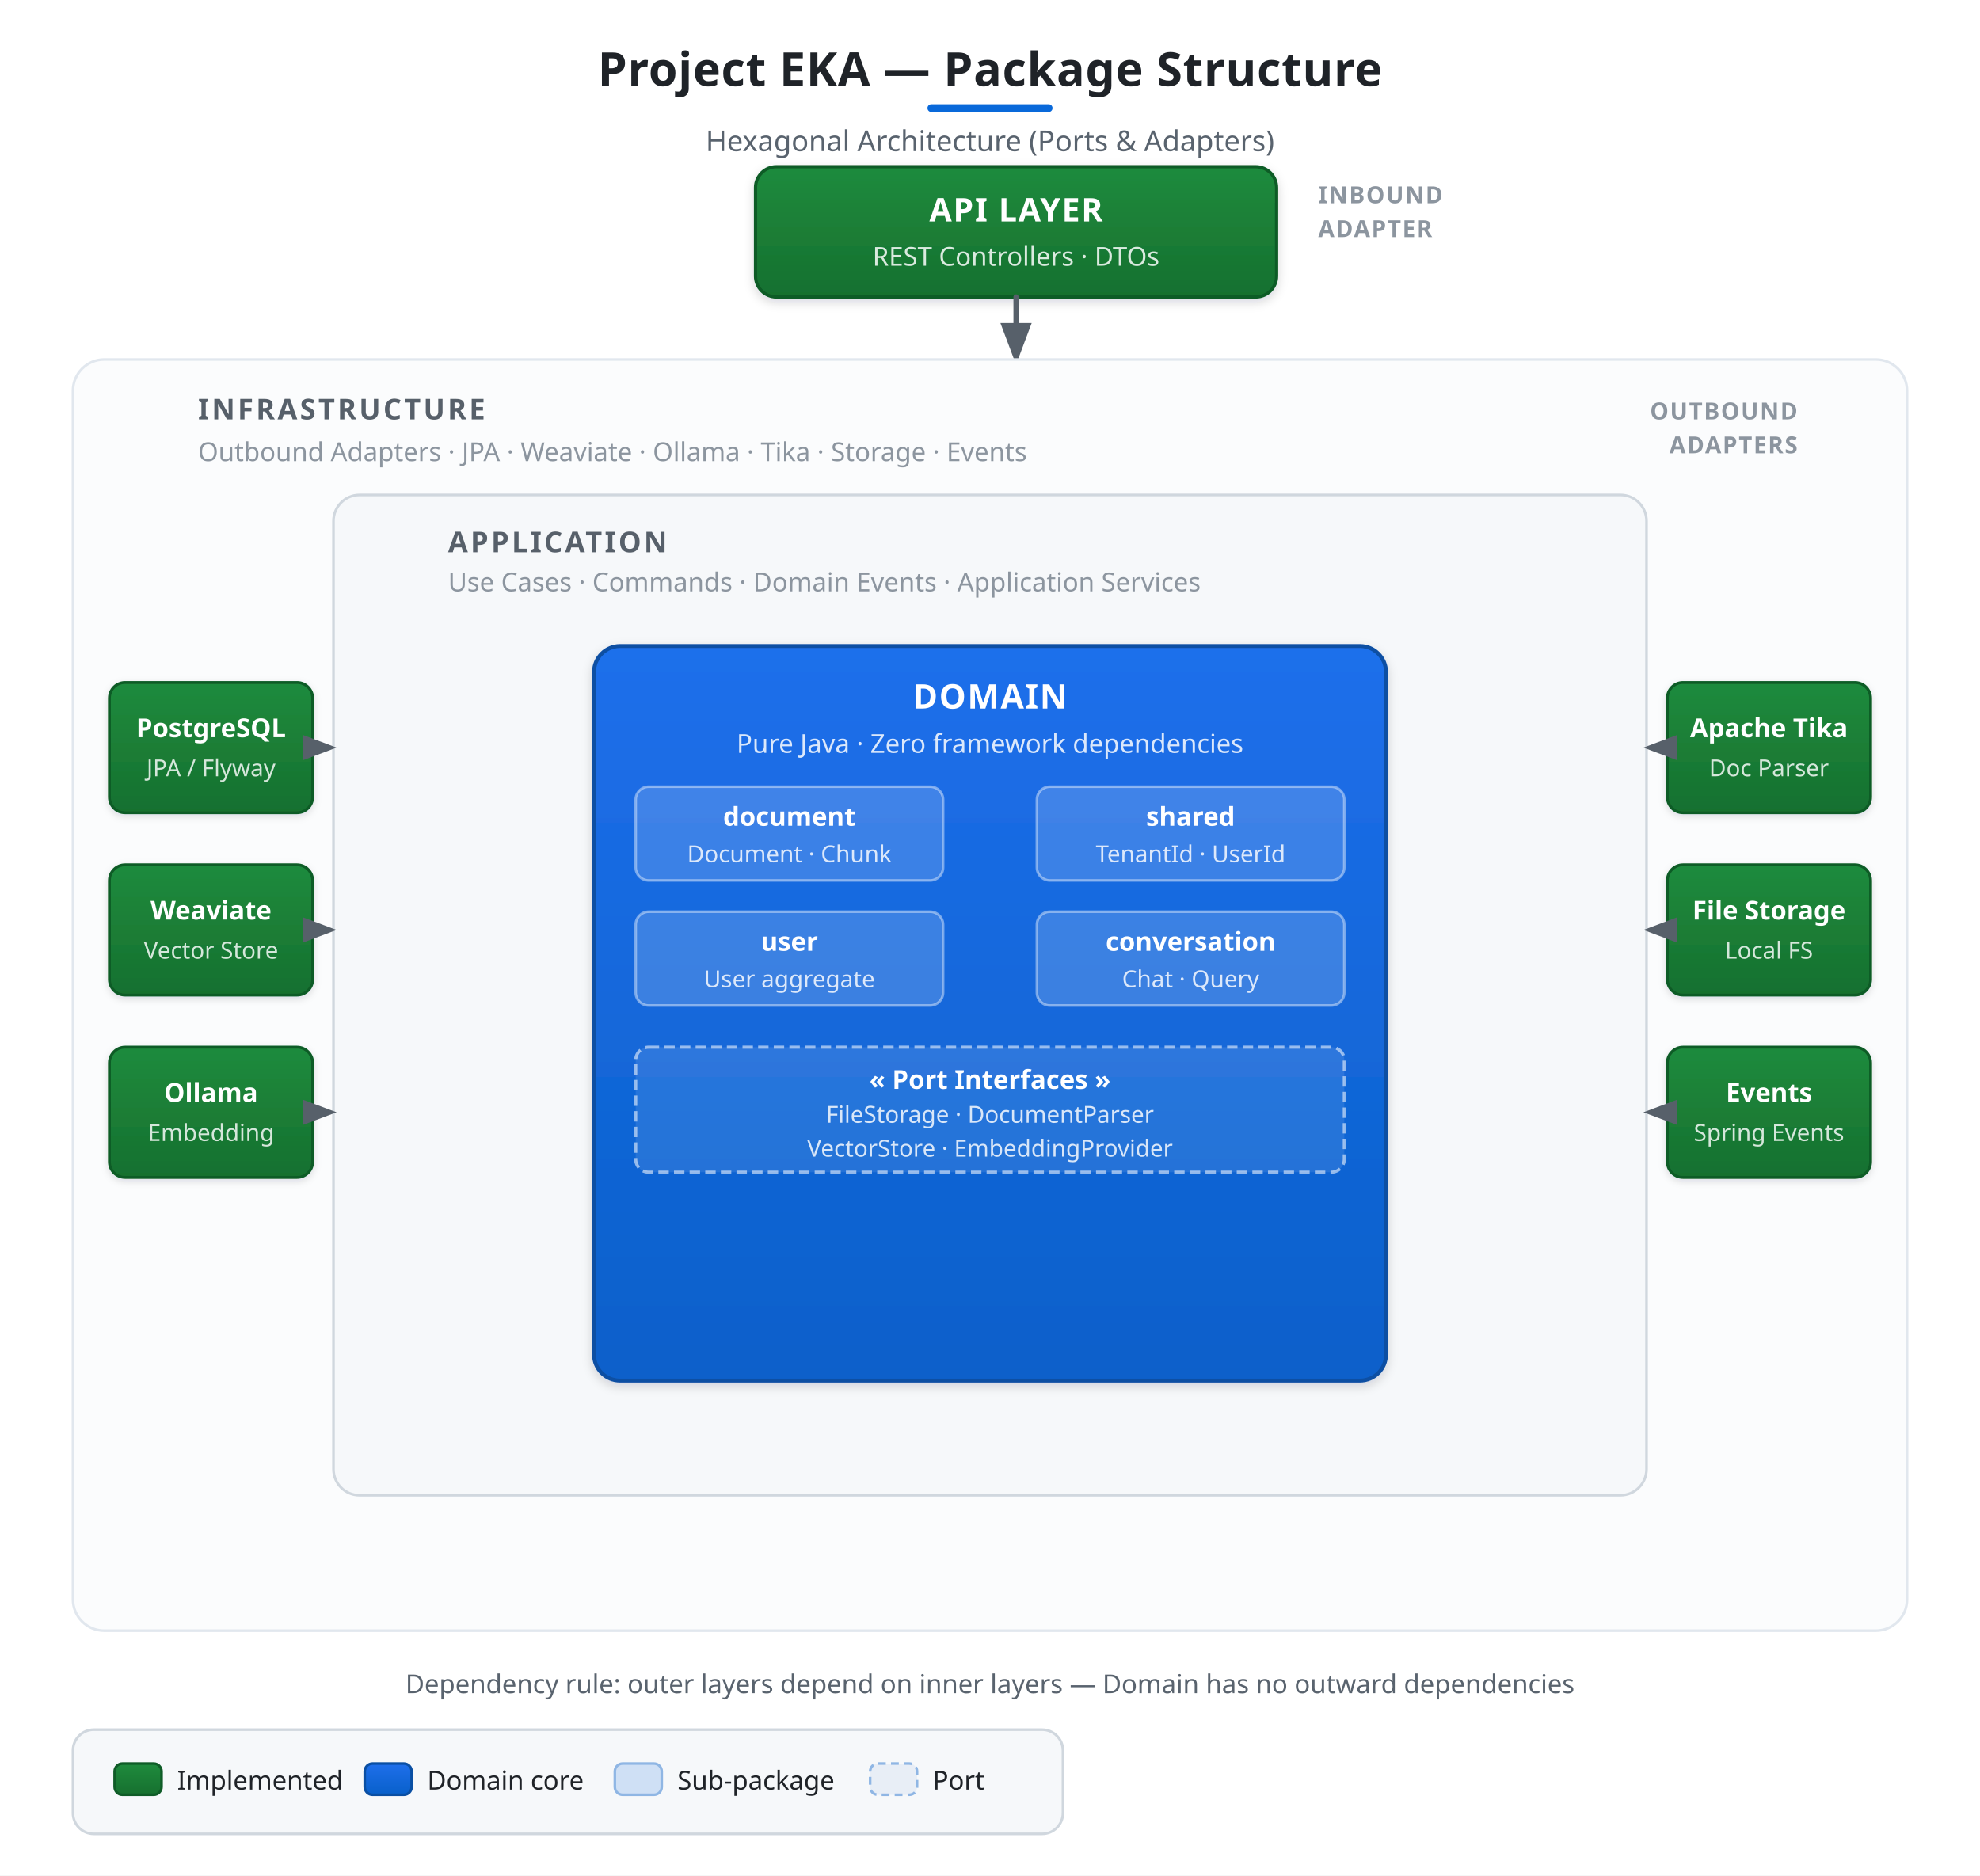
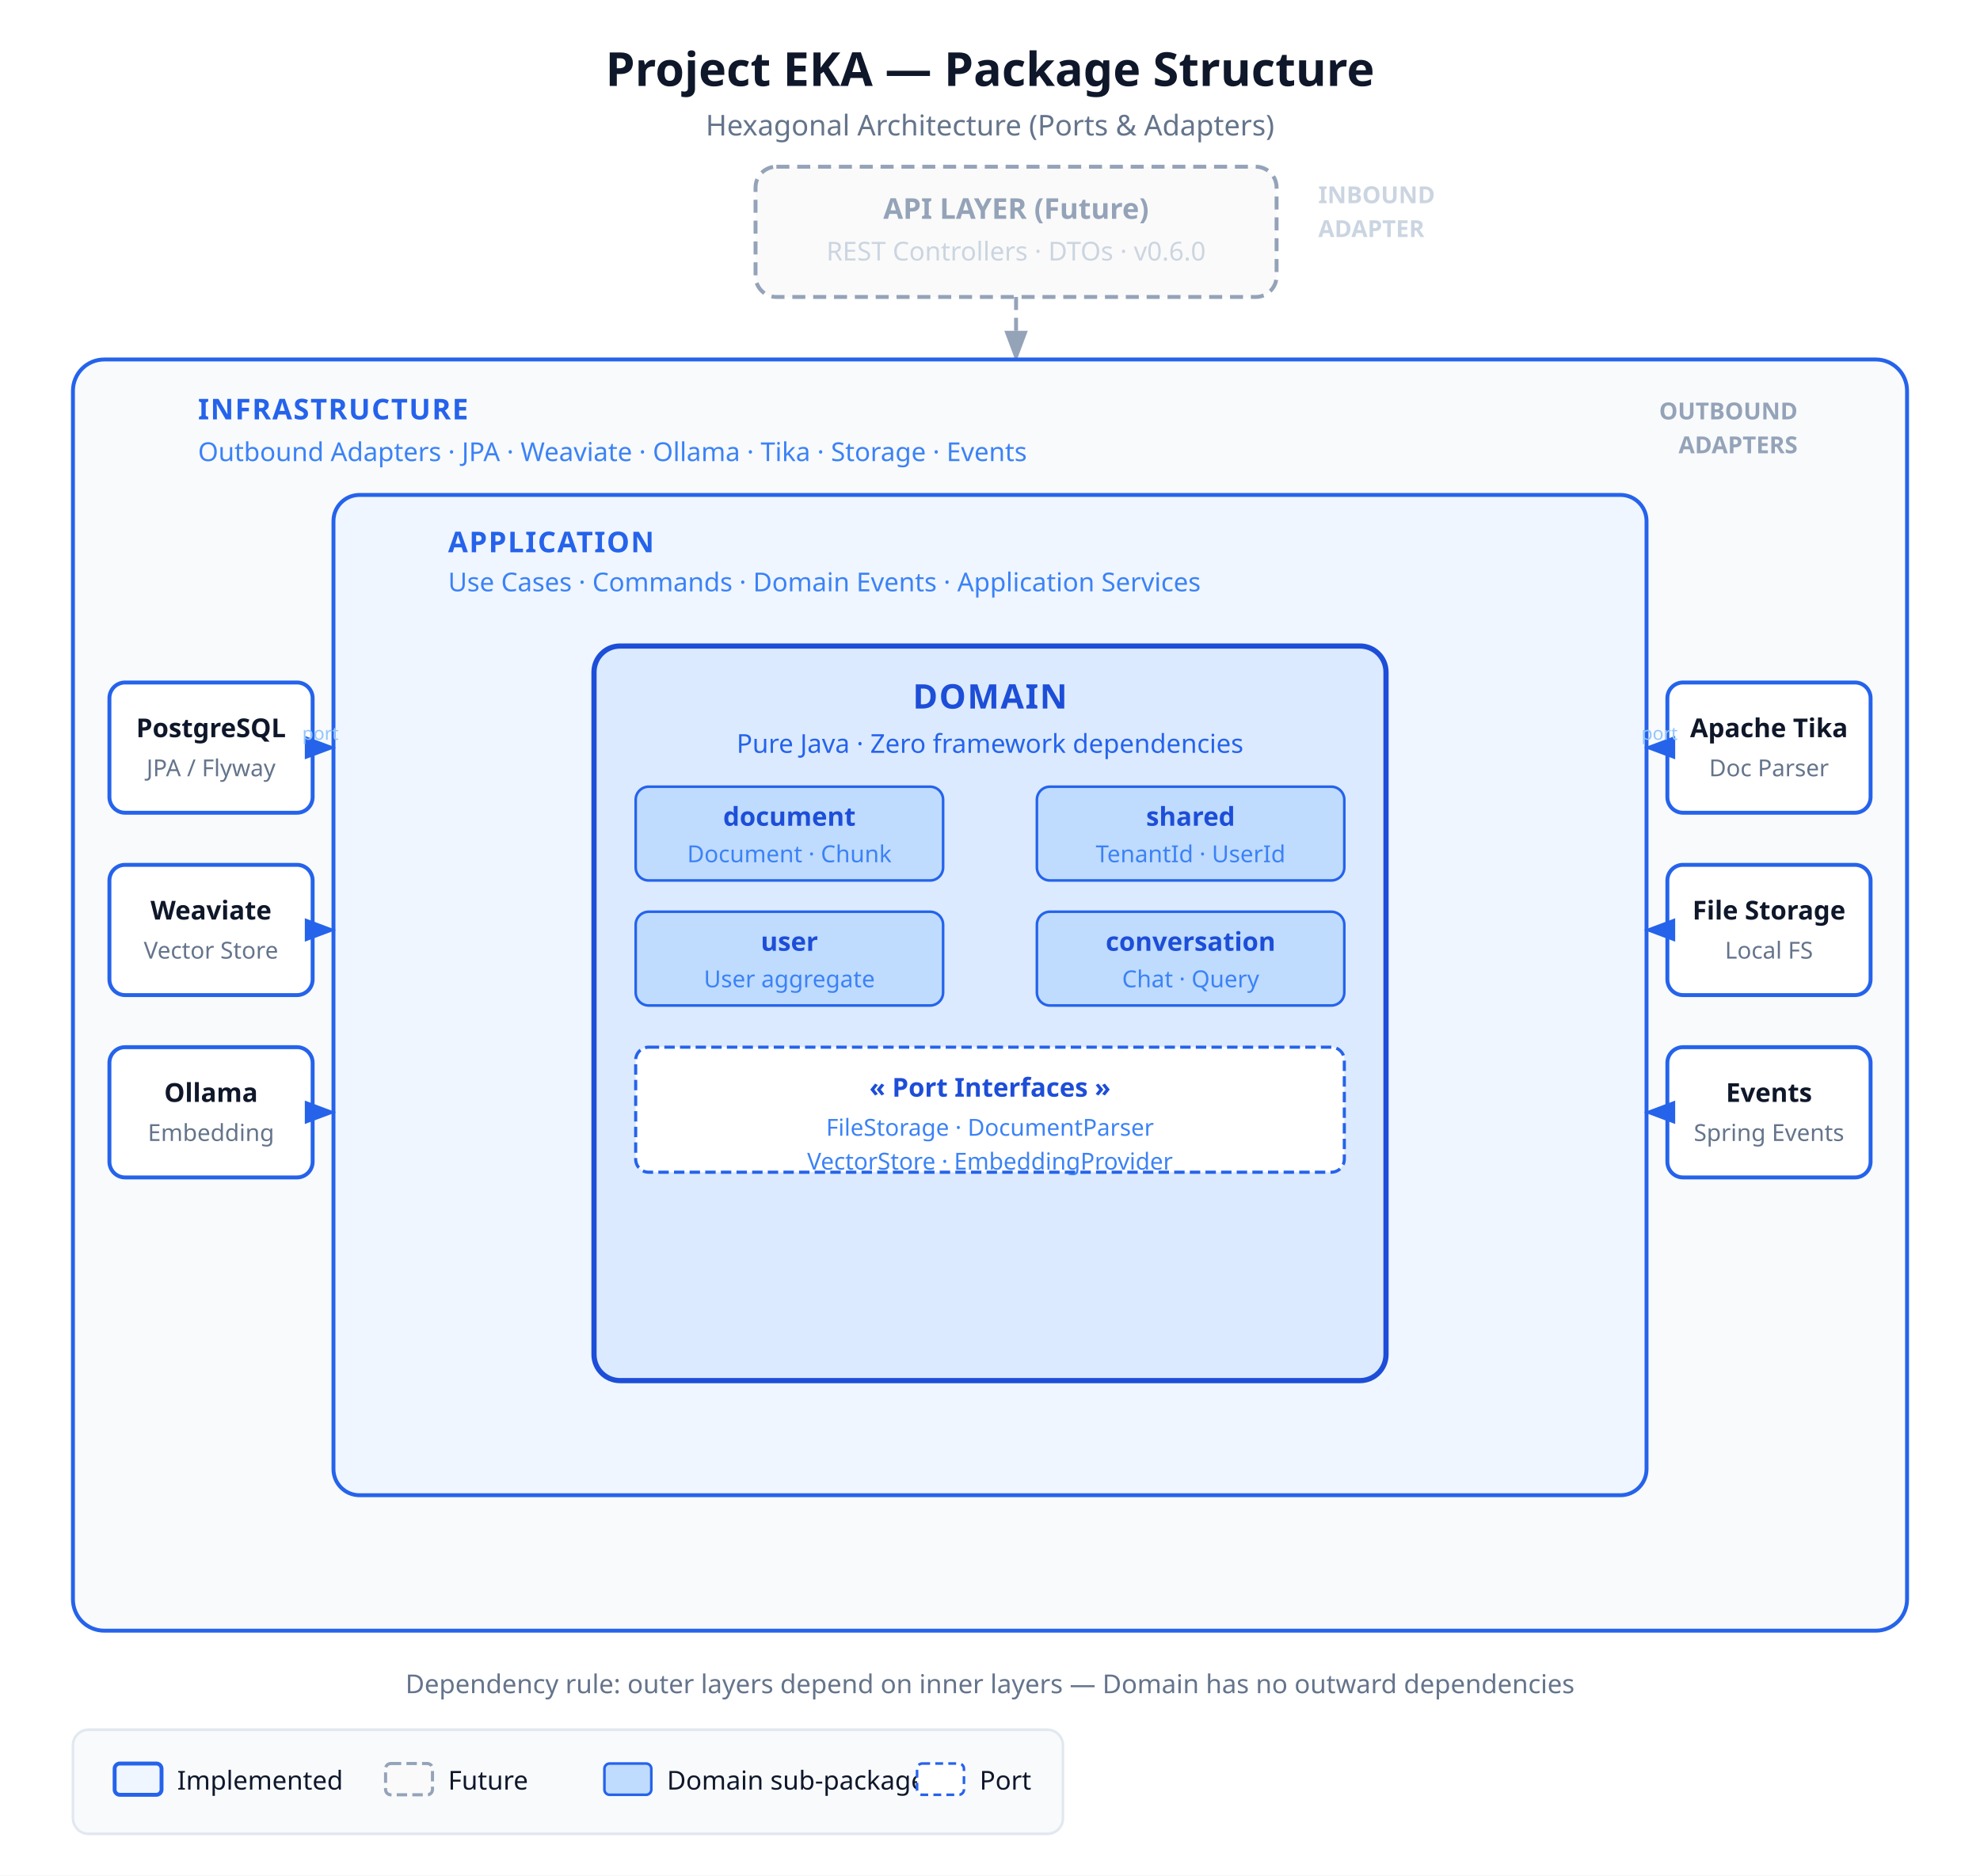
- <svg xmlns="http://www.w3.org/2000/svg" viewBox="0 0 760 720" width="760" height="720" font-family="'Segoe UI', system-ui, -apple-system, 'Helvetica Neue', sans-serif">
+ <svg xmlns="http://www.w3.org/2000/svg" viewBox="0 0 760 720" width="760" height="720" font-family="'Segoe UI', system-ui, -apple-system, sans-serif">
  <defs>
-     <linearGradient id="g-impl" x1="0" y1="0" x2="0" y2="1">
-       <stop offset="0%" stop-color="#1f8b3d" />
-       <stop offset="100%" stop-color="#16702f" />
-     </linearGradient>
-     <linearGradient id="g-accent" x1="0" y1="0" x2="0" y2="1">
-       <stop offset="0%" stop-color="#1f6feb" />
-       <stop offset="100%" stop-color="#0860ca" />
-     </linearGradient>
-     <filter id="elev" x="-20%" y="-25%" width="140%" height="165%">
-       <feDropShadow dx="0" dy="1.5" stdDeviation="2" flood-color="#0b1b2b" flood-opacity="0.16" />
-     </filter>
-     <filter id="elev-sm" x="-20%" y="-25%" width="140%" height="165%">
-       <feDropShadow dx="0" dy="1" stdDeviation="1.5" flood-color="#0b1b2b" flood-opacity="0.13" />
-     </filter>
-     <marker id="arr" markerWidth="8" markerHeight="8" refX="6" refY="3" orient="auto">
-       <path d="M0,0 L0,6 L8,3 z" fill="#57606a" />
+     <marker id="arr-blue" markerWidth="8" markerHeight="8" refX="6" refY="3" orient="auto">
+       <path d="M0,0 L0,6 L8,3 z" fill="#2563eb" />
+     </marker>
+     <marker id="arr-gray" markerWidth="8" markerHeight="8" refX="6" refY="3" orient="auto">
+       <path d="M0,0 L0,6 L8,3 z" fill="#94a3b8" />
    </marker>
  </defs>
  <rect width="760" height="720" fill="#ffffff" />
-   <text x="380" y="33" text-anchor="middle" font-size="18" font-weight="700" fill="#1f2328" letter-spacing="0.2">Project EKA — Package Structure</text>
-   <rect x="356" y="40" width="48" height="3" rx="1.5" fill="#0969da" />
-   <text x="380" y="58" text-anchor="middle" font-size="11" fill="#59636e">Hexagonal Architecture (Ports &amp; Adapters)</text>
-   <rect x="290" y="64" width="200" height="50" rx="8" fill="url(#g-impl)" stroke="#0f5c27" stroke-width="1.25" filter="url(#elev)" />
-   <text x="390" y="85" text-anchor="middle" font-size="12.5" font-weight="700" fill="#ffffff" letter-spacing="0.5">API LAYER</text>
-   <text x="390" y="102" text-anchor="middle" font-size="10" fill="#ffffff" fill-opacity="0.84">REST Controllers · DTOs</text>
-   <text x="506" y="78" font-size="9" fill="#8c959f" font-weight="700" letter-spacing="0.5">INBOUND</text>
-   <text x="506" y="91" font-size="9" fill="#8c959f" font-weight="700" letter-spacing="0.5">ADAPTER</text>
-   <line x1="390" y1="114" x2="390" y2="136" stroke="#57606a" stroke-width="2" stroke-linecap="round" marker-end="url(#arr)" />
-   <rect x="28" y="138" width="704" height="488" rx="12" fill="#fbfcfd" stroke="#e1e7ee" stroke-width="1" />
-   <text x="76" y="161" font-size="11" font-weight="700" fill="#57606a" letter-spacing="1">INFRASTRUCTURE</text>
-   <text x="76" y="177" font-size="10" fill="#8c959f">Outbound Adapters · JPA · Weaviate · Ollama · Tika · Storage · Events</text>
-   <text x="690" y="161" font-size="9" fill="#8c959f" font-weight="700" text-anchor="end" letter-spacing="0.5">OUTBOUND</text>
-   <text x="690" y="174" font-size="9" fill="#8c959f" font-weight="700" text-anchor="end" letter-spacing="0.5">ADAPTERS</text>
-   <rect x="128" y="190" width="504" height="384" rx="10" fill="#f6f8fa" stroke="#d0d7de" stroke-width="1" />
-   <text x="172" y="212" font-size="11" font-weight="700" fill="#57606a" letter-spacing="1">APPLICATION</text>
-   <text x="172" y="227" font-size="10" fill="#8c959f">Use Cases · Commands · Domain Events · Application Services</text>
-   <rect x="228" y="248" width="304" height="282" rx="10" fill="url(#g-accent)" stroke="#0a4fa3" stroke-width="1.5" filter="url(#elev)" />
-   <text x="380" y="272" text-anchor="middle" font-size="13" font-weight="700" fill="#ffffff" letter-spacing="0.5">DOMAIN</text>
-   <text x="380" y="289" text-anchor="middle" font-size="10" fill="#ffffff" fill-opacity="0.84">Pure Java · Zero framework dependencies</text>
-   <rect x="244" y="302" width="118" height="36" rx="5" fill="#ffffff" fill-opacity="0.16" stroke="#ffffff" stroke-opacity="0.42" stroke-width="1" />
-   <text x="303" y="317" text-anchor="middle" font-size="10" font-weight="600" fill="#ffffff">document</text>
-   <text x="303" y="331" text-anchor="middle" font-size="9" fill="#ffffff" fill-opacity="0.82">Document · Chunk</text>
-   <rect x="398" y="302" width="118" height="36" rx="5" fill="#ffffff" fill-opacity="0.16" stroke="#ffffff" stroke-opacity="0.42" stroke-width="1" />
-   <text x="457" y="317" text-anchor="middle" font-size="10" font-weight="600" fill="#ffffff">shared</text>
-   <text x="457" y="331" text-anchor="middle" font-size="9" fill="#ffffff" fill-opacity="0.82">TenantId · UserId</text>
-   <rect x="244" y="350" width="118" height="36" rx="5" fill="#ffffff" fill-opacity="0.16" stroke="#ffffff" stroke-opacity="0.42" stroke-width="1" />
-   <text x="303" y="365" text-anchor="middle" font-size="10" font-weight="600" fill="#ffffff">user</text>
-   <text x="303" y="379" text-anchor="middle" font-size="9" fill="#ffffff" fill-opacity="0.82">User aggregate</text>
-   <rect x="398" y="350" width="118" height="36" rx="5" fill="#ffffff" fill-opacity="0.16" stroke="#ffffff" stroke-opacity="0.42" stroke-width="1" />
-   <text x="457" y="365" text-anchor="middle" font-size="10" font-weight="600" fill="#ffffff">conversation</text>
-   <text x="457" y="379" text-anchor="middle" font-size="9" fill="#ffffff" fill-opacity="0.82">Chat · Query</text>
-   <rect x="244" y="402" width="272" height="48" rx="5" fill="#ffffff" fill-opacity="0.10" stroke="#ffffff" stroke-opacity="0.55" stroke-width="1.2" stroke-dasharray="4,2" />
-   <text x="380" y="418" text-anchor="middle" font-size="10" font-weight="700" fill="#ffffff">« Port Interfaces »</text>
-   <text x="380" y="431" text-anchor="middle" font-size="9" fill="#ffffff" fill-opacity="0.82">FileStorage · DocumentParser</text>
-   <text x="380" y="444" text-anchor="middle" font-size="9" fill="#ffffff" fill-opacity="0.82">VectorStore · EmbeddingProvider</text>
-   <rect x="42" y="262" width="78" height="50" rx="6" fill="url(#g-impl)" stroke="#0f5c27" stroke-width="1.1" filter="url(#elev-sm)" />
-   <text x="81" y="283" text-anchor="middle" font-size="10" font-weight="600" fill="#ffffff">PostgreSQL</text>
-   <text x="81" y="298" text-anchor="middle" font-size="9" fill="#ffffff" fill-opacity="0.82">JPA / Flyway</text>
-   <rect x="42" y="332" width="78" height="50" rx="6" fill="url(#g-impl)" stroke="#0f5c27" stroke-width="1.1" filter="url(#elev-sm)" />
-   <text x="81" y="353" text-anchor="middle" font-size="10" font-weight="600" fill="#ffffff">Weaviate</text>
-   <text x="81" y="368" text-anchor="middle" font-size="9" fill="#ffffff" fill-opacity="0.82">Vector Store</text>
-   <rect x="42" y="402" width="78" height="50" rx="6" fill="url(#g-impl)" stroke="#0f5c27" stroke-width="1.1" filter="url(#elev-sm)" />
-   <text x="81" y="423" text-anchor="middle" font-size="10" font-weight="600" fill="#ffffff">Ollama</text>
-   <text x="81" y="438" text-anchor="middle" font-size="9" fill="#ffffff" fill-opacity="0.82">Embedding</text>
-   <rect x="640" y="262" width="78" height="50" rx="6" fill="url(#g-impl)" stroke="#0f5c27" stroke-width="1.1" filter="url(#elev-sm)" />
-   <text x="679" y="283" text-anchor="middle" font-size="10" font-weight="600" fill="#ffffff">Apache Tika</text>
-   <text x="679" y="298" text-anchor="middle" font-size="9" fill="#ffffff" fill-opacity="0.82">Doc Parser</text>
-   <rect x="640" y="332" width="78" height="50" rx="6" fill="url(#g-impl)" stroke="#0f5c27" stroke-width="1.1" filter="url(#elev-sm)" />
-   <text x="679" y="353" text-anchor="middle" font-size="10" font-weight="600" fill="#ffffff">File Storage</text>
-   <text x="679" y="368" text-anchor="middle" font-size="9" fill="#ffffff" fill-opacity="0.82">Local FS</text>
-   <rect x="640" y="402" width="78" height="50" rx="6" fill="url(#g-impl)" stroke="#0f5c27" stroke-width="1.1" filter="url(#elev-sm)" />
-   <text x="679" y="423" text-anchor="middle" font-size="10" font-weight="600" fill="#ffffff">Events</text>
-   <text x="679" y="438" text-anchor="middle" font-size="9" fill="#ffffff" fill-opacity="0.82">Spring Events</text>
-   <line x1="120" y1="287" x2="126" y2="287" stroke="#57606a" stroke-width="1.6" stroke-linecap="round" marker-end="url(#arr)" />
-   <line x1="120" y1="357" x2="126" y2="357" stroke="#57606a" stroke-width="1.6" stroke-linecap="round" marker-end="url(#arr)" />
-   <line x1="120" y1="427" x2="126" y2="427" stroke="#57606a" stroke-width="1.6" stroke-linecap="round" marker-end="url(#arr)" />
-   <line x1="640" y1="287" x2="634" y2="287" stroke="#57606a" stroke-width="1.6" stroke-linecap="round" marker-end="url(#arr)" />
-   <line x1="640" y1="357" x2="634" y2="357" stroke="#57606a" stroke-width="1.6" stroke-linecap="round" marker-end="url(#arr)" />
-   <line x1="640" y1="427" x2="634" y2="427" stroke="#57606a" stroke-width="1.6" stroke-linecap="round" marker-end="url(#arr)" />
-   <text x="380" y="650" text-anchor="middle" font-size="10" fill="#59636e">
+   <text x="380" y="33" text-anchor="middle" font-size="18" font-weight="700" fill="#0f172a">Project EKA — Package Structure</text>
+   <text x="380" y="52" text-anchor="middle" font-size="11" fill="#64748b">Hexagonal Architecture (Ports &amp; Adapters)</text>
+   <rect x="290" y="64" width="200" height="50" rx="8" fill="#fafafa" stroke="#94a3b8" stroke-width="1.5" stroke-dasharray="5,3" />
+   <text x="390" y="84" text-anchor="middle" font-size="11" font-weight="700" fill="#94a3b8">API LAYER  (Future)</text>
+   <text x="390" y="100" text-anchor="middle" font-size="10" fill="#cbd5e1">REST Controllers · DTOs · v0.6.0</text>
+   <text x="506" y="78" font-size="9" fill="#cbd5e1" font-weight="600">INBOUND</text>
+   <text x="506" y="91" font-size="9" fill="#cbd5e1" font-weight="600">ADAPTER</text>
+   <line x1="390" y1="114" x2="390" y2="136" stroke="#94a3b8" stroke-width="1.5" stroke-dasharray="5,3" marker-end="url(#arr-gray)" />
+   <rect x="28" y="138" width="704" height="488" rx="12" fill="#f8fafc" stroke="#2563eb" stroke-width="1.5" />
+   <text x="76" y="161" font-size="11" font-weight="700" fill="#2563eb" letter-spacing="0.5">INFRASTRUCTURE</text>
+   <text x="76" y="177" font-size="10" fill="#3b82f6">Outbound Adapters · JPA · Weaviate · Ollama · Tika · Storage · Events</text>
+   <text x="690" y="161" font-size="9" fill="#94a3b8" font-weight="600" text-anchor="end">OUTBOUND</text>
+   <text x="690" y="174" font-size="9" fill="#94a3b8" font-weight="600" text-anchor="end">ADAPTERS</text>
+   <rect x="128" y="190" width="504" height="384" rx="10" fill="#eff6ff" stroke="#2563eb" stroke-width="1.5" />
+   <text x="172" y="212" font-size="11" font-weight="700" fill="#2563eb" letter-spacing="0.5">APPLICATION</text>
+   <text x="172" y="227" font-size="10" fill="#3b82f6">Use Cases · Commands · Domain Events · Application Services</text>
+   <rect x="228" y="248" width="304" height="282" rx="10" fill="#dbeafe" stroke="#1d4ed8" stroke-width="2" />
+   <text x="380" y="272" text-anchor="middle" font-size="13" font-weight="700" fill="#1d4ed8" letter-spacing="0.5">DOMAIN</text>
+   <text x="380" y="289" text-anchor="middle" font-size="10" fill="#2563eb">Pure Java · Zero framework dependencies</text>
+   <rect x="244" y="302" width="118" height="36" rx="5" fill="#bfdbfe" stroke="#2563eb" stroke-width="1" />
+   <text x="303" y="317" text-anchor="middle" font-size="10" font-weight="600" fill="#1d4ed8">document</text>
+   <text x="303" y="331" text-anchor="middle" font-size="9" fill="#3b82f6">Document · Chunk</text>
+   <rect x="398" y="302" width="118" height="36" rx="5" fill="#bfdbfe" stroke="#2563eb" stroke-width="1" />
+   <text x="457" y="317" text-anchor="middle" font-size="10" font-weight="600" fill="#1d4ed8">shared</text>
+   <text x="457" y="331" text-anchor="middle" font-size="9" fill="#3b82f6">TenantId · UserId</text>
+   <rect x="244" y="350" width="118" height="36" rx="5" fill="#bfdbfe" stroke="#2563eb" stroke-width="1" />
+   <text x="303" y="365" text-anchor="middle" font-size="10" font-weight="600" fill="#1d4ed8">user</text>
+   <text x="303" y="379" text-anchor="middle" font-size="9" fill="#3b82f6">User aggregate</text>
+   <rect x="398" y="350" width="118" height="36" rx="5" fill="#bfdbfe" stroke="#2563eb" stroke-width="1" />
+   <text x="457" y="365" text-anchor="middle" font-size="10" font-weight="600" fill="#1d4ed8">conversation</text>
+   <text x="457" y="379" text-anchor="middle" font-size="9" fill="#3b82f6">Chat · Query</text>
+   <rect x="244" y="402" width="272" height="48" rx="5" fill="#ffffff" stroke="#2563eb" stroke-width="1.2" stroke-dasharray="4,2" />
+   <text x="380" y="421" text-anchor="middle" font-size="10" font-weight="700" fill="#1d4ed8">« Port Interfaces »</text>
+   <text x="380" y="436" text-anchor="middle" font-size="9" fill="#3b82f6">FileStorage · DocumentParser</text>
+   <text x="380" y="449" text-anchor="middle" font-size="9" fill="#3b82f6">VectorStore · EmbeddingProvider</text>
+   <rect x="42" y="262" width="78" height="50" rx="6" fill="#ffffff" stroke="#2563eb" stroke-width="1.5" />
+   <text x="81" y="283" text-anchor="middle" font-size="10" font-weight="600" fill="#0f172a">PostgreSQL</text>
+   <text x="81" y="298" text-anchor="middle" font-size="9" fill="#64748b">JPA / Flyway</text>
+   <rect x="42" y="332" width="78" height="50" rx="6" fill="#ffffff" stroke="#2563eb" stroke-width="1.5" />
+   <text x="81" y="353" text-anchor="middle" font-size="10" font-weight="600" fill="#0f172a">Weaviate</text>
+   <text x="81" y="368" text-anchor="middle" font-size="9" fill="#64748b">Vector Store</text>
+   <rect x="42" y="402" width="78" height="50" rx="6" fill="#ffffff" stroke="#2563eb" stroke-width="1.5" />
+   <text x="81" y="423" text-anchor="middle" font-size="10" font-weight="600" fill="#0f172a">Ollama</text>
+   <text x="81" y="438" text-anchor="middle" font-size="9" fill="#64748b">Embedding</text>
+   <rect x="640" y="262" width="78" height="50" rx="6" fill="#ffffff" stroke="#2563eb" stroke-width="1.5" />
+   <text x="679" y="283" text-anchor="middle" font-size="10" font-weight="600" fill="#0f172a">Apache Tika</text>
+   <text x="679" y="298" text-anchor="middle" font-size="9" fill="#64748b">Doc Parser</text>
+   <rect x="640" y="332" width="78" height="50" rx="6" fill="#ffffff" stroke="#2563eb" stroke-width="1.5" />
+   <text x="679" y="353" text-anchor="middle" font-size="10" font-weight="600" fill="#0f172a">File Storage</text>
+   <text x="679" y="368" text-anchor="middle" font-size="9" fill="#64748b">Local FS</text>
+   <rect x="640" y="402" width="78" height="50" rx="6" fill="#ffffff" stroke="#2563eb" stroke-width="1.5" />
+   <text x="679" y="423" text-anchor="middle" font-size="10" font-weight="600" fill="#0f172a">Events</text>
+   <text x="679" y="438" text-anchor="middle" font-size="9" fill="#64748b">Spring Events</text>
+   <line x1="120" y1="287" x2="126" y2="287" stroke="#2563eb" stroke-width="1.5" marker-end="url(#arr-blue)" />
+   <line x1="120" y1="357" x2="126" y2="357" stroke="#2563eb" stroke-width="1.5" marker-end="url(#arr-blue)" />
+   <line x1="120" y1="427" x2="126" y2="427" stroke="#2563eb" stroke-width="1.5" marker-end="url(#arr-blue)" />
+   <line x1="640" y1="287" x2="634" y2="287" stroke="#2563eb" stroke-width="1.5" marker-end="url(#arr-blue)" />
+   <line x1="640" y1="357" x2="634" y2="357" stroke="#2563eb" stroke-width="1.5" marker-end="url(#arr-blue)" />
+   <line x1="640" y1="427" x2="634" y2="427" stroke="#2563eb" stroke-width="1.5" marker-end="url(#arr-blue)" />
+   <text x="123" y="284" font-size="7" fill="#93c5fd" text-anchor="middle">port</text>
+   <text x="637" y="284" font-size="7" fill="#93c5fd" text-anchor="middle">port</text>
+   <text x="380" y="650" text-anchor="middle" font-size="10" fill="#64748b">
    Dependency rule: outer layers depend on inner layers — Domain has no outward dependencies
  </text>
-   <rect x="28" y="664" width="380" height="40" rx="8" fill="#f6f8fa" stroke="#d0d7de" stroke-width="1" />
-   <rect x="44" y="677" width="18" height="12" rx="3" fill="url(#g-impl)" stroke="#0f5c27" stroke-width="1" />
-   <text x="68" y="687" font-size="10" fill="#1f2328">Implemented</text>
-   <rect x="140" y="677" width="18" height="12" rx="3" fill="url(#g-accent)" stroke="#0a4fa3" stroke-width="1" />
-   <text x="164" y="687" font-size="10" fill="#1f2328">Domain core</text>
-   <rect x="236" y="677" width="18" height="12" rx="3" fill="#cfe0f5" stroke="#8fb6e4" stroke-width="1" />
-   <text x="260" y="687" font-size="10" fill="#1f2328">Sub-package</text>
-   <rect x="334" y="677" width="18" height="12" rx="3" fill="#e8eef6" stroke="#8fb6e4" stroke-width="1" stroke-dasharray="3,2" />
-   <text x="358" y="687" font-size="10" fill="#1f2328">Port</text>
+   <rect x="28" y="664" width="380" height="40" rx="6" fill="#f8fafc" stroke="#e2e8f0" stroke-width="1" />
+   <rect x="44" y="677" width="18" height="12" rx="2" fill="#eff6ff" stroke="#2563eb" stroke-width="1.5" />
+   <text x="68" y="687" font-size="10" fill="#0f172a">Implemented</text>
+   <rect x="148" y="677" width="18" height="12" rx="2" fill="#fafafa" stroke="#94a3b8" stroke-width="1.2" stroke-dasharray="4,2" />
+   <text x="172" y="687" font-size="10" fill="#0f172a">Future</text>
+   <rect x="232" y="677" width="18" height="12" rx="2" fill="#bfdbfe" stroke="#2563eb" stroke-width="1" />
+   <text x="256" y="687" font-size="10" fill="#0f172a">Domain sub-package</text>
+   <rect x="352" y="677" width="18" height="12" rx="2" fill="#ffffff" stroke="#2563eb" stroke-width="1" stroke-dasharray="3,2" />
+   <text x="376" y="687" font-size="10" fill="#0f172a">Port</text>
</svg>
